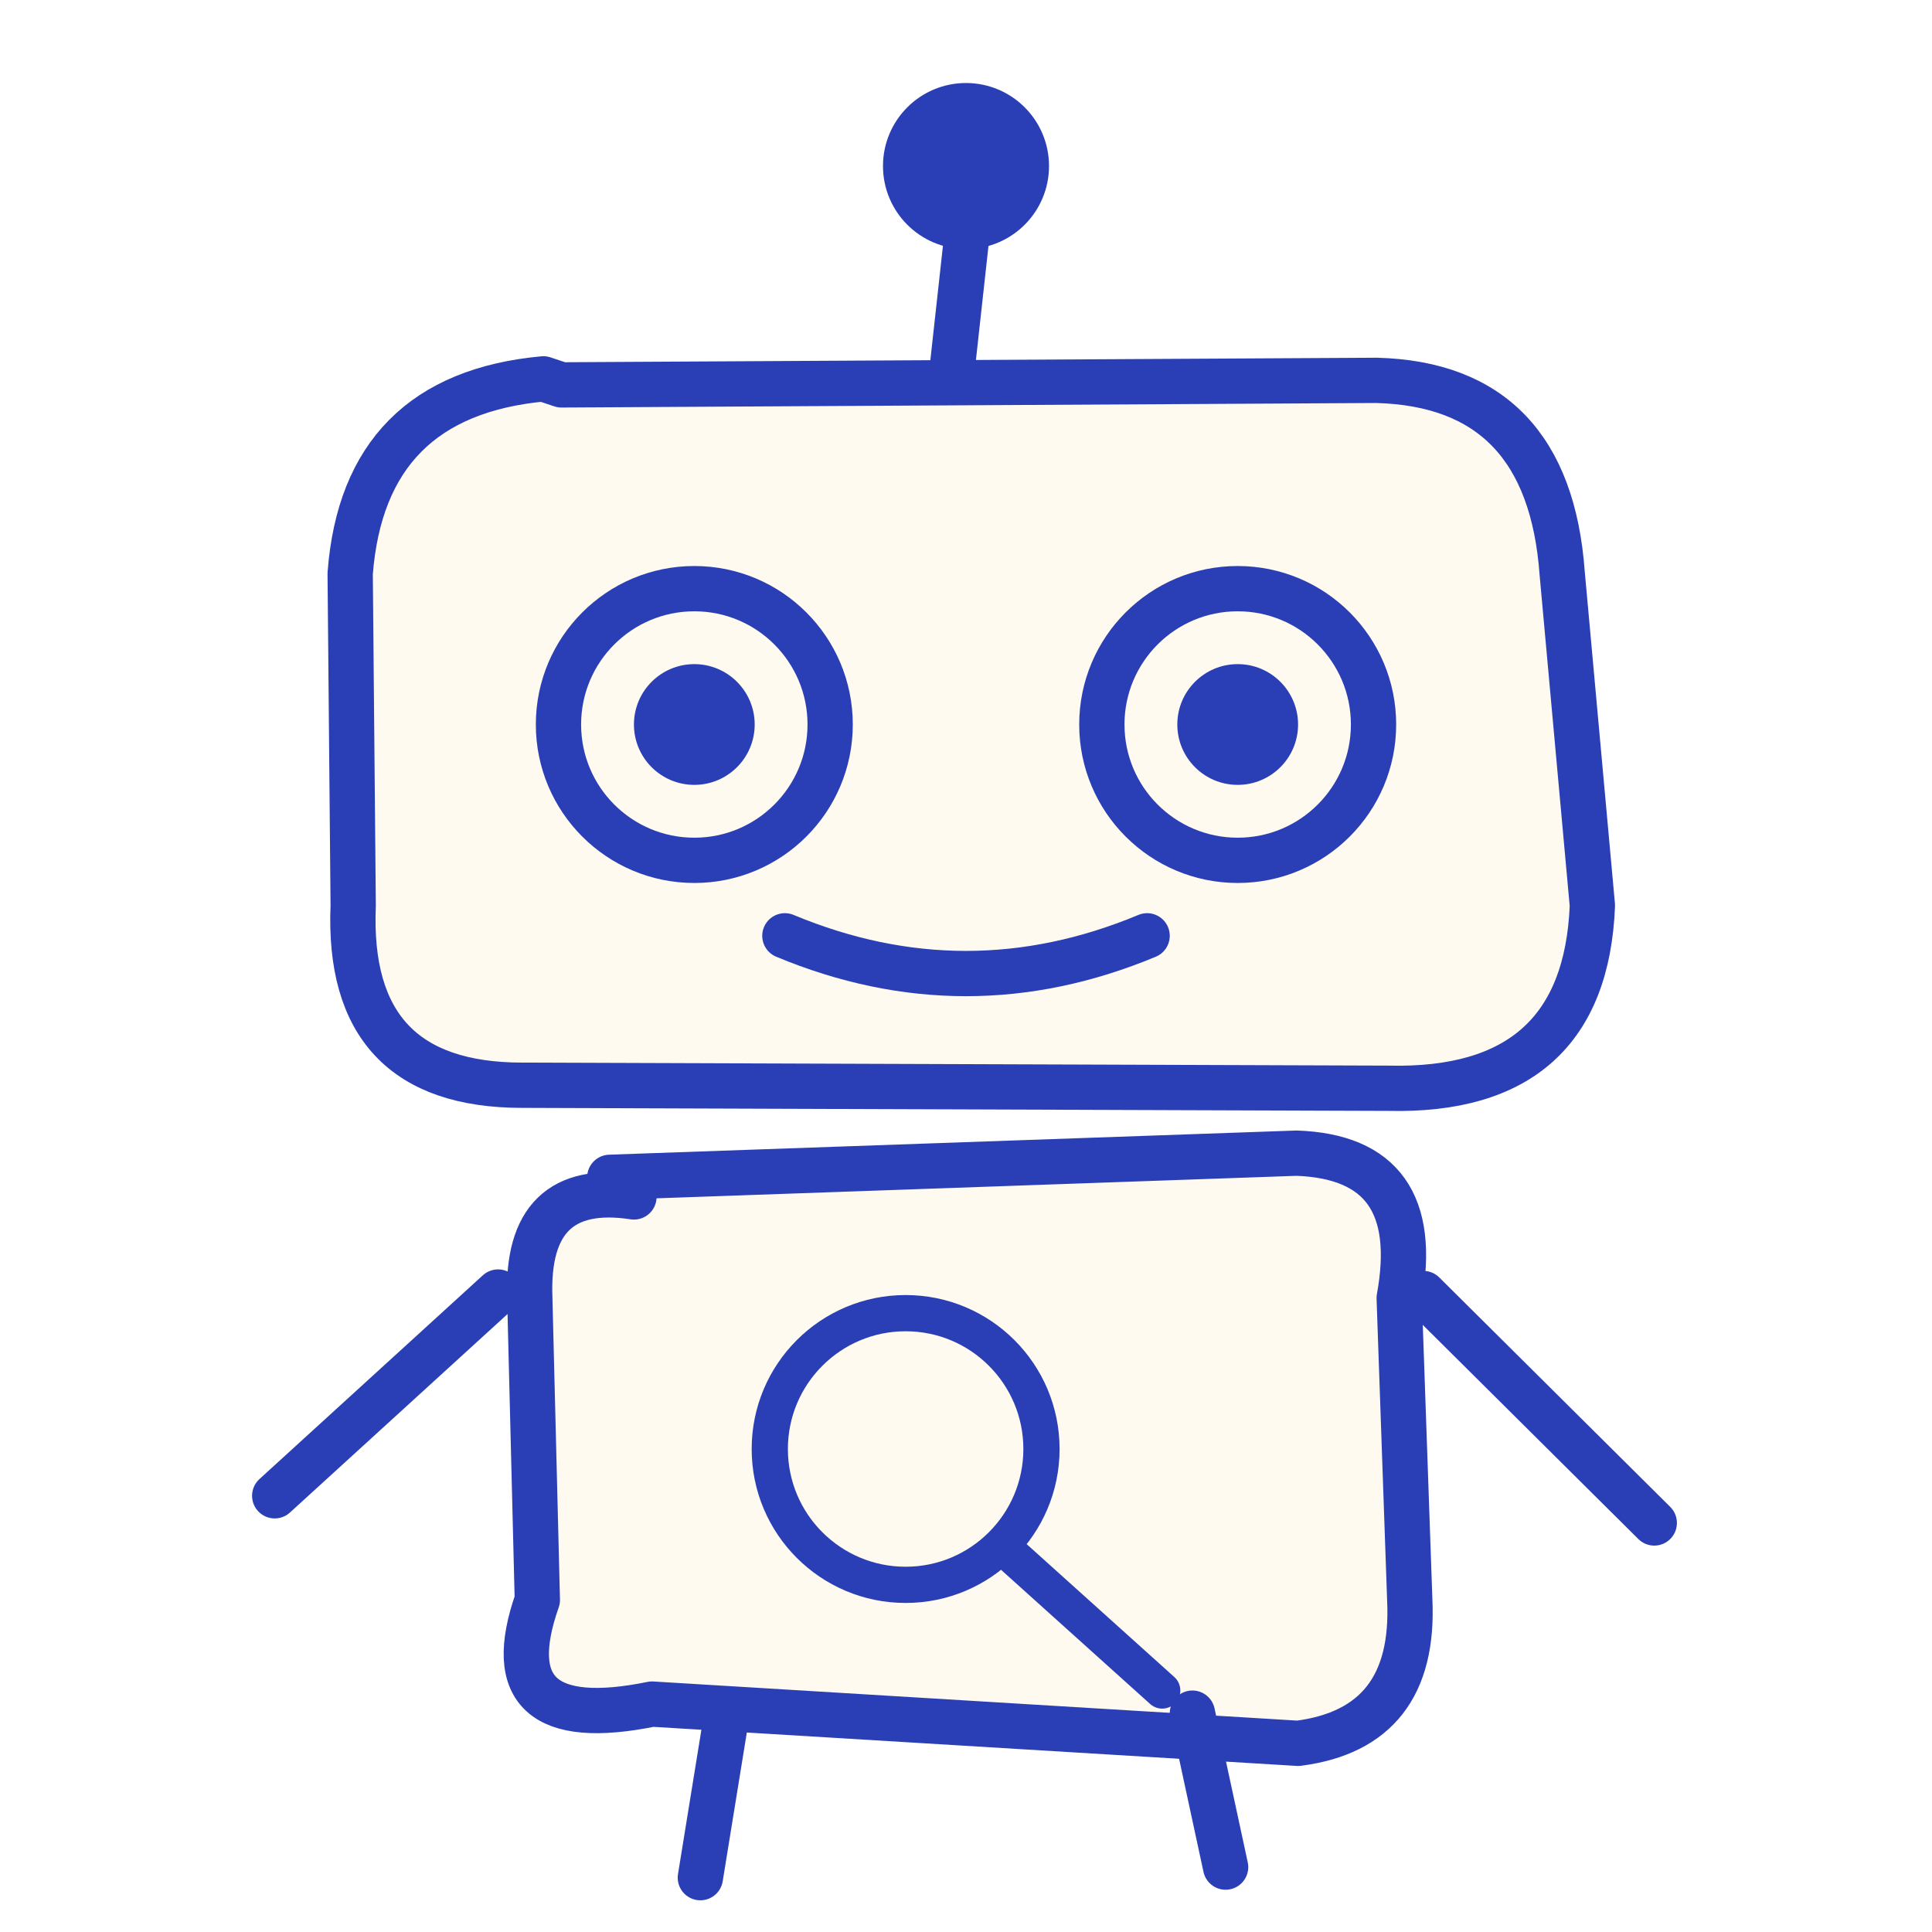
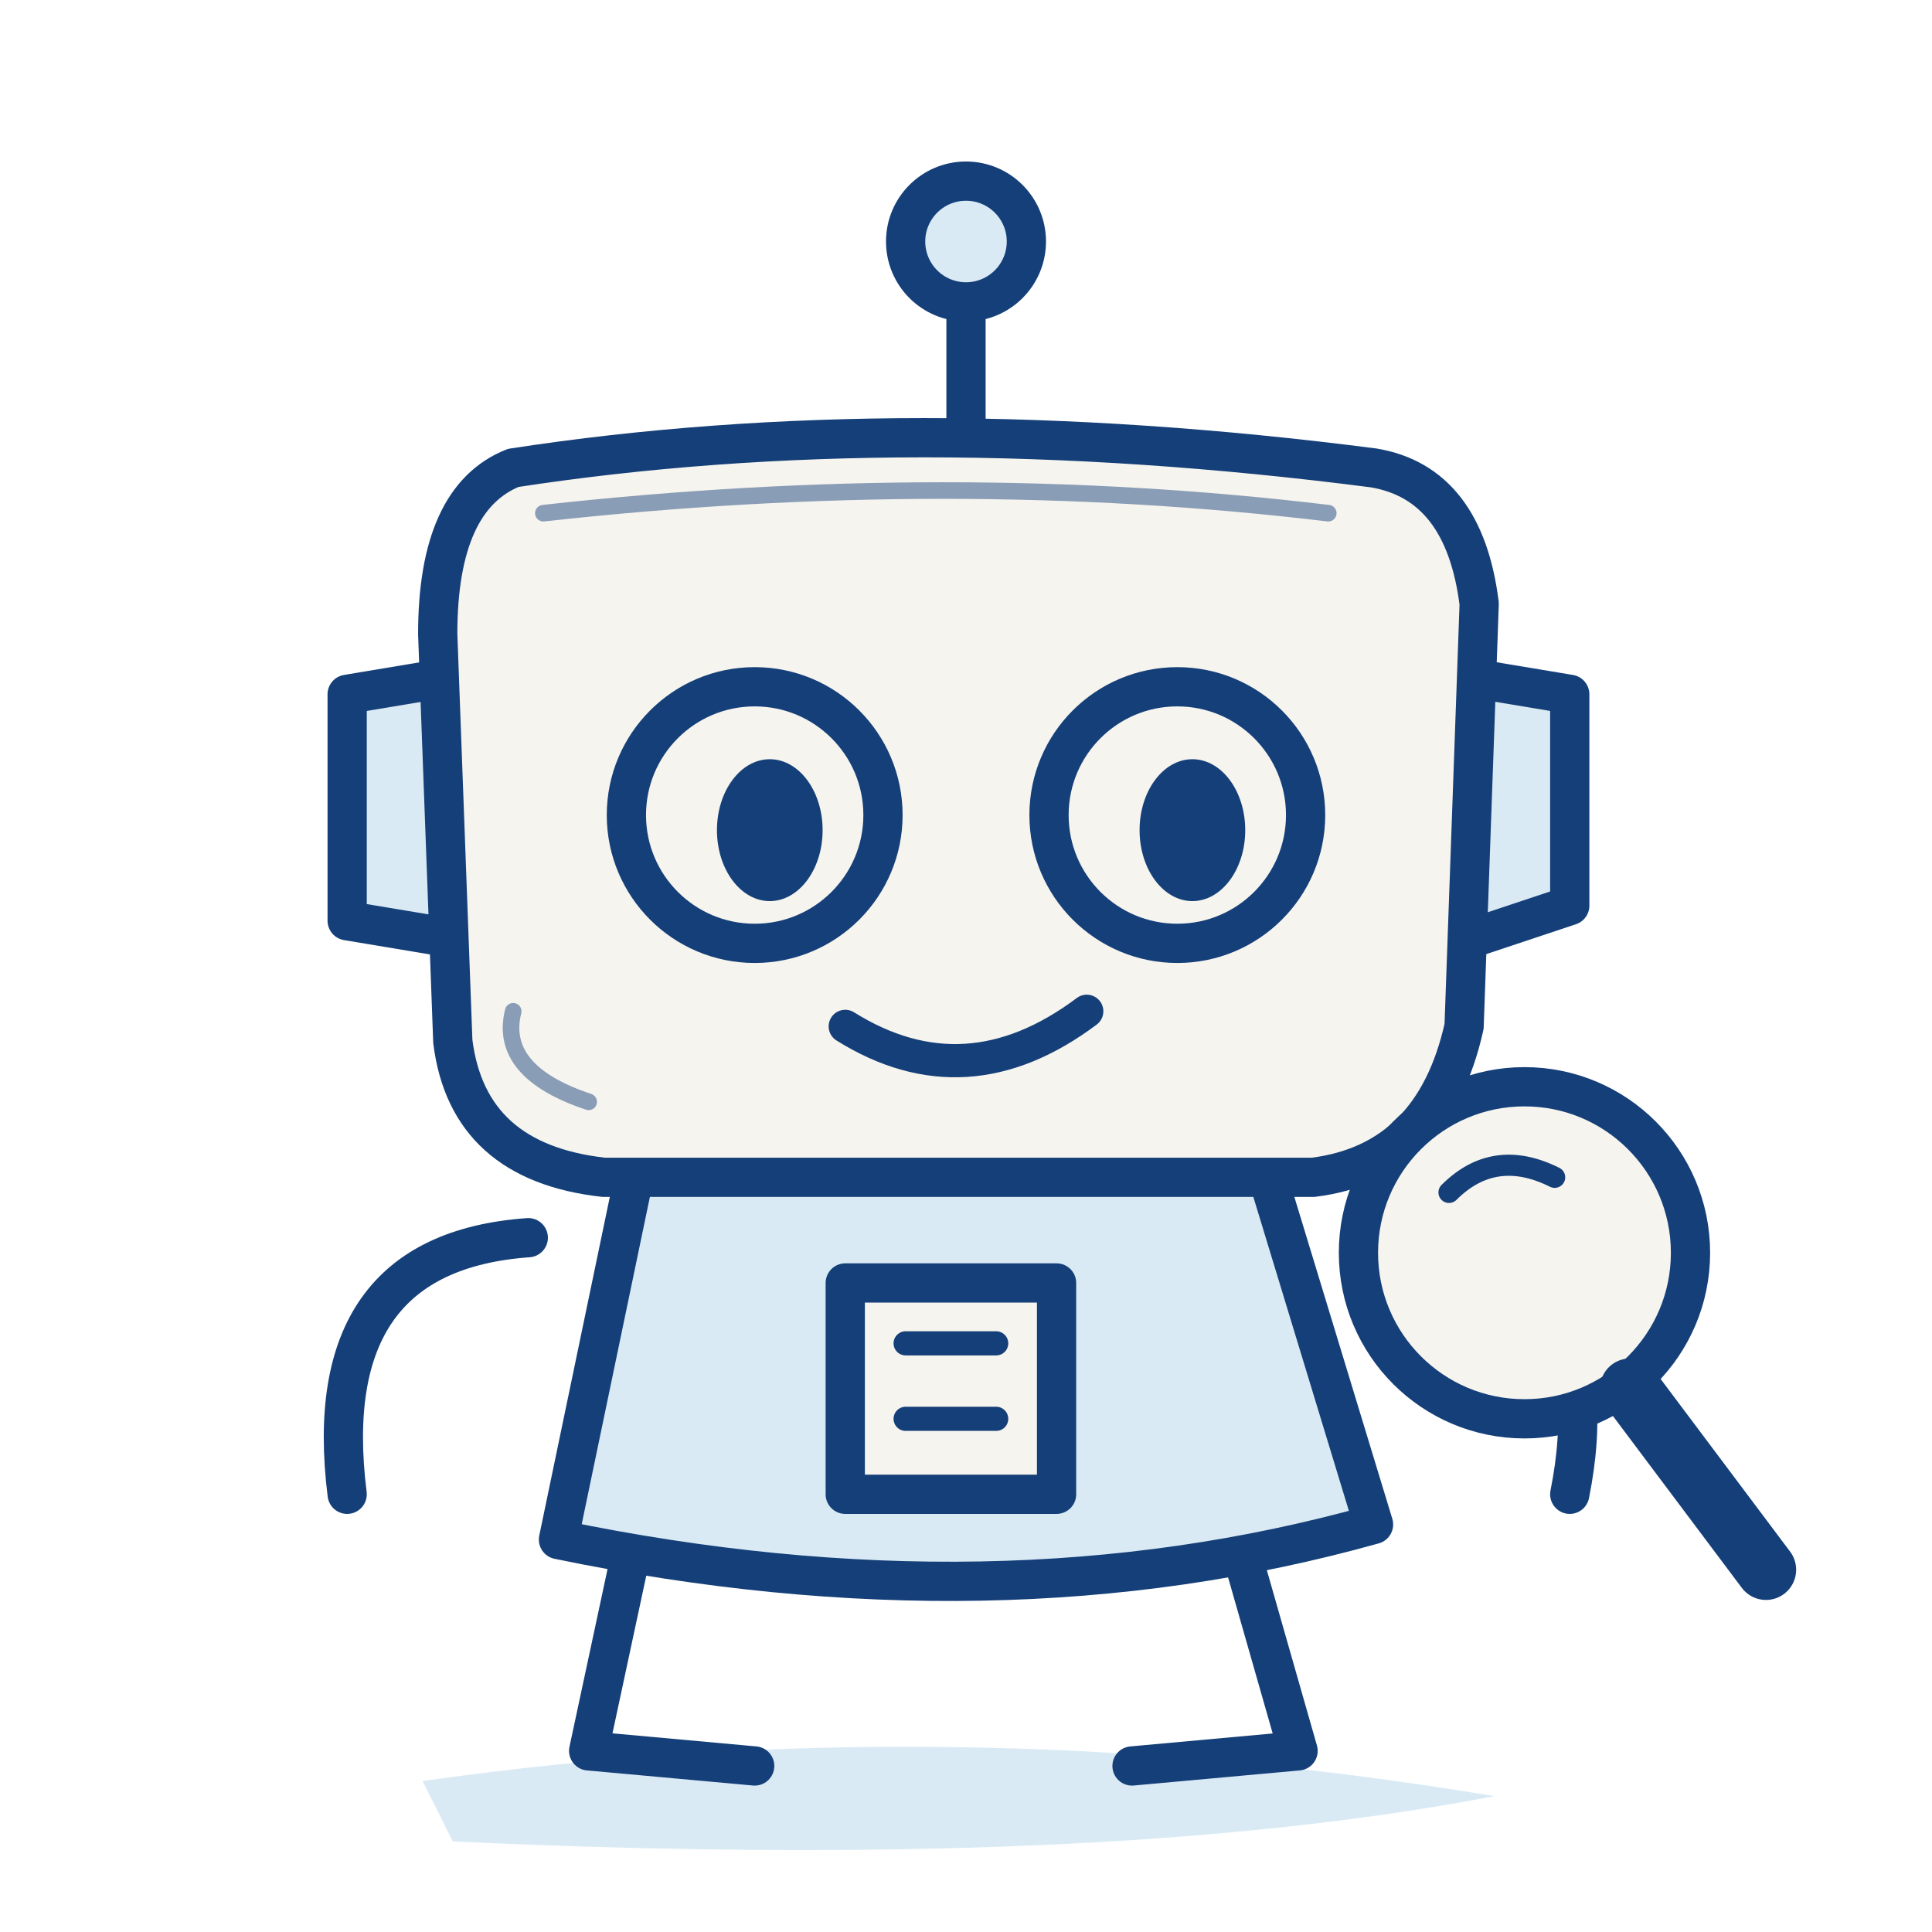
- <svg xmlns="http://www.w3.org/2000/svg" viewBox="0 0 128 128" role="img" aria-label="Beyond Approval" fill="none" stroke="#2a3fb5" stroke-width="3" stroke-linecap="round" stroke-linejoin="round">
-   <path d="M37.2 25.5 L91.2 25.2 Q102.6 25.5 103.5 38.0 L105.5 60.0 Q105.0 72.4 92.0 72.1 L34.6 71.9 Q22.9 71.9 23.4 60.0 L23.2 38.0 Q24.1 26.2 36.0 25.1Z" fill="#fffaf0" />
-   <path d="M64.2 14.3 L63.0 25.2" />
-   <circle cx="64" cy="11" r="4" fill="#2a3fb5" />
-   <circle cx="46" cy="48" r="9" fill="#fffaf0" />
-   <circle cx="82" cy="48" r="9" fill="#fffaf0" />
-   <circle id="pupil-left" cx="46" cy="48" r="4" fill="#2a3fb5" stroke="none" />
-   <circle id="pupil-right" cx="82" cy="48" r="4" fill="#2a3fb5" stroke="none" />
-   <path d="M52 62 Q64 67 76 62" />
-   <path d="M40.4 78.0 L85.9 76.4 Q94.4 76.7 92.7 86.0 L93.4 106.0 Q93.8 114.5 86.0 115.5 L43.2 112.9 Q32.4 115.1 35.6 106.0 L35.1 86.0 Q34.8 78.2 42.0 79.3Z" fill="#fffaf0" />
-   <path d="M33.0 85.6 L18.2 99.1" />
-   <path d="M94.3 85.7 L109.6 100.9" />
-   <path d="M48.2 113.3 L46.4 124.4" />
-   <path d="M79.0 113.5 L81.2 123.7" />
-   <g stroke-width="2.4">
-     <circle cx="60" cy="96" r="9" />
-     <path d="M67 103 L77 112" />
+ <svg xmlns="http://www.w3.org/2000/svg" viewBox="0 0 128 128" width="128" height="128" role="img" aria-labelledby="beyond-approval-title beyond-approval-desc">
+   <g stroke="#153F78" stroke-width="2.6" stroke-linecap="round" stroke-linejoin="round">
+     <path d="M28 118 Q63 113 99 119 Q73 124 30 122" fill="#D9EAF5" stroke-width="0" />
+     <path d="M42 102 39 116 50 117 M82 102 86 116 75 117 M35 82 Q21 83 23 99 M93 82 Q107 84 104 99" fill="none" stroke-width="2.6" />
+     <path d="M42 78 Q62 74 84 78 L91 101 Q66 108 37 102 Z" fill="#D9EAF5" stroke-width="2.6" />
+     <path d="M29 45 23 46 23 61 29 62 M98 45 104 46 104 60 98 62" fill="#D9EAF5" stroke-width="2.6" />
+     <path d="M34 31 Q60 27 91 31 Q97 32 98 40 L97 68 Q95 77 87 78 L40 78 Q31 77 30 69 L29 42 Q29 33 34 31" fill="#F6F4EF" stroke-width="2.6" />
+     <path d="M36 34 Q63 31 88 34 M34 67 Q33 71 39 73" fill="none" stroke-width="1.1" opacity=".48" />
+     <g id="eyes">
+       <circle cx="50" cy="54" r="8.5" fill="#F6F4EF" />
+       <circle cx="78" cy="54" r="8.5" fill="#F6F4EF" />
+       <g id="pupil-left" fill="#153F78" stroke="none">
+         <ellipse cx="51" cy="55" rx="3.5" ry="4.7" />
+       </g>
+       <g id="pupil-right" fill="#153F78" stroke="none">
+         <ellipse cx="79" cy="55" rx="3.5" ry="4.7" />
+       </g>
+     </g>
+     <path d="M56 68 Q64 73 72 67" fill="none" stroke-width="2.2" />
+     <path d="M64 29 64 20" fill="none" stroke-width="2.6" />
+     <circle cx="64" cy="16" r="4" fill="#D9EAF5" />
+     <path d="M56 85 70 85 70 99 56 99 Z" fill="#F6F4EF" stroke-width="2.6" />
+     <path d="M60 89 66 89 M60 94 66 94" fill="none" stroke-width="1.6" />
+     <circle cx="101" cy="83" r="11" fill="#F6F4EF" />
+     <path d="M108 92 117 104" fill="none" stroke-width="4" />
+     <path d="M96 79 Q99 76 103 78" fill="none" stroke-width="1.4" />
  </g>
</svg>
